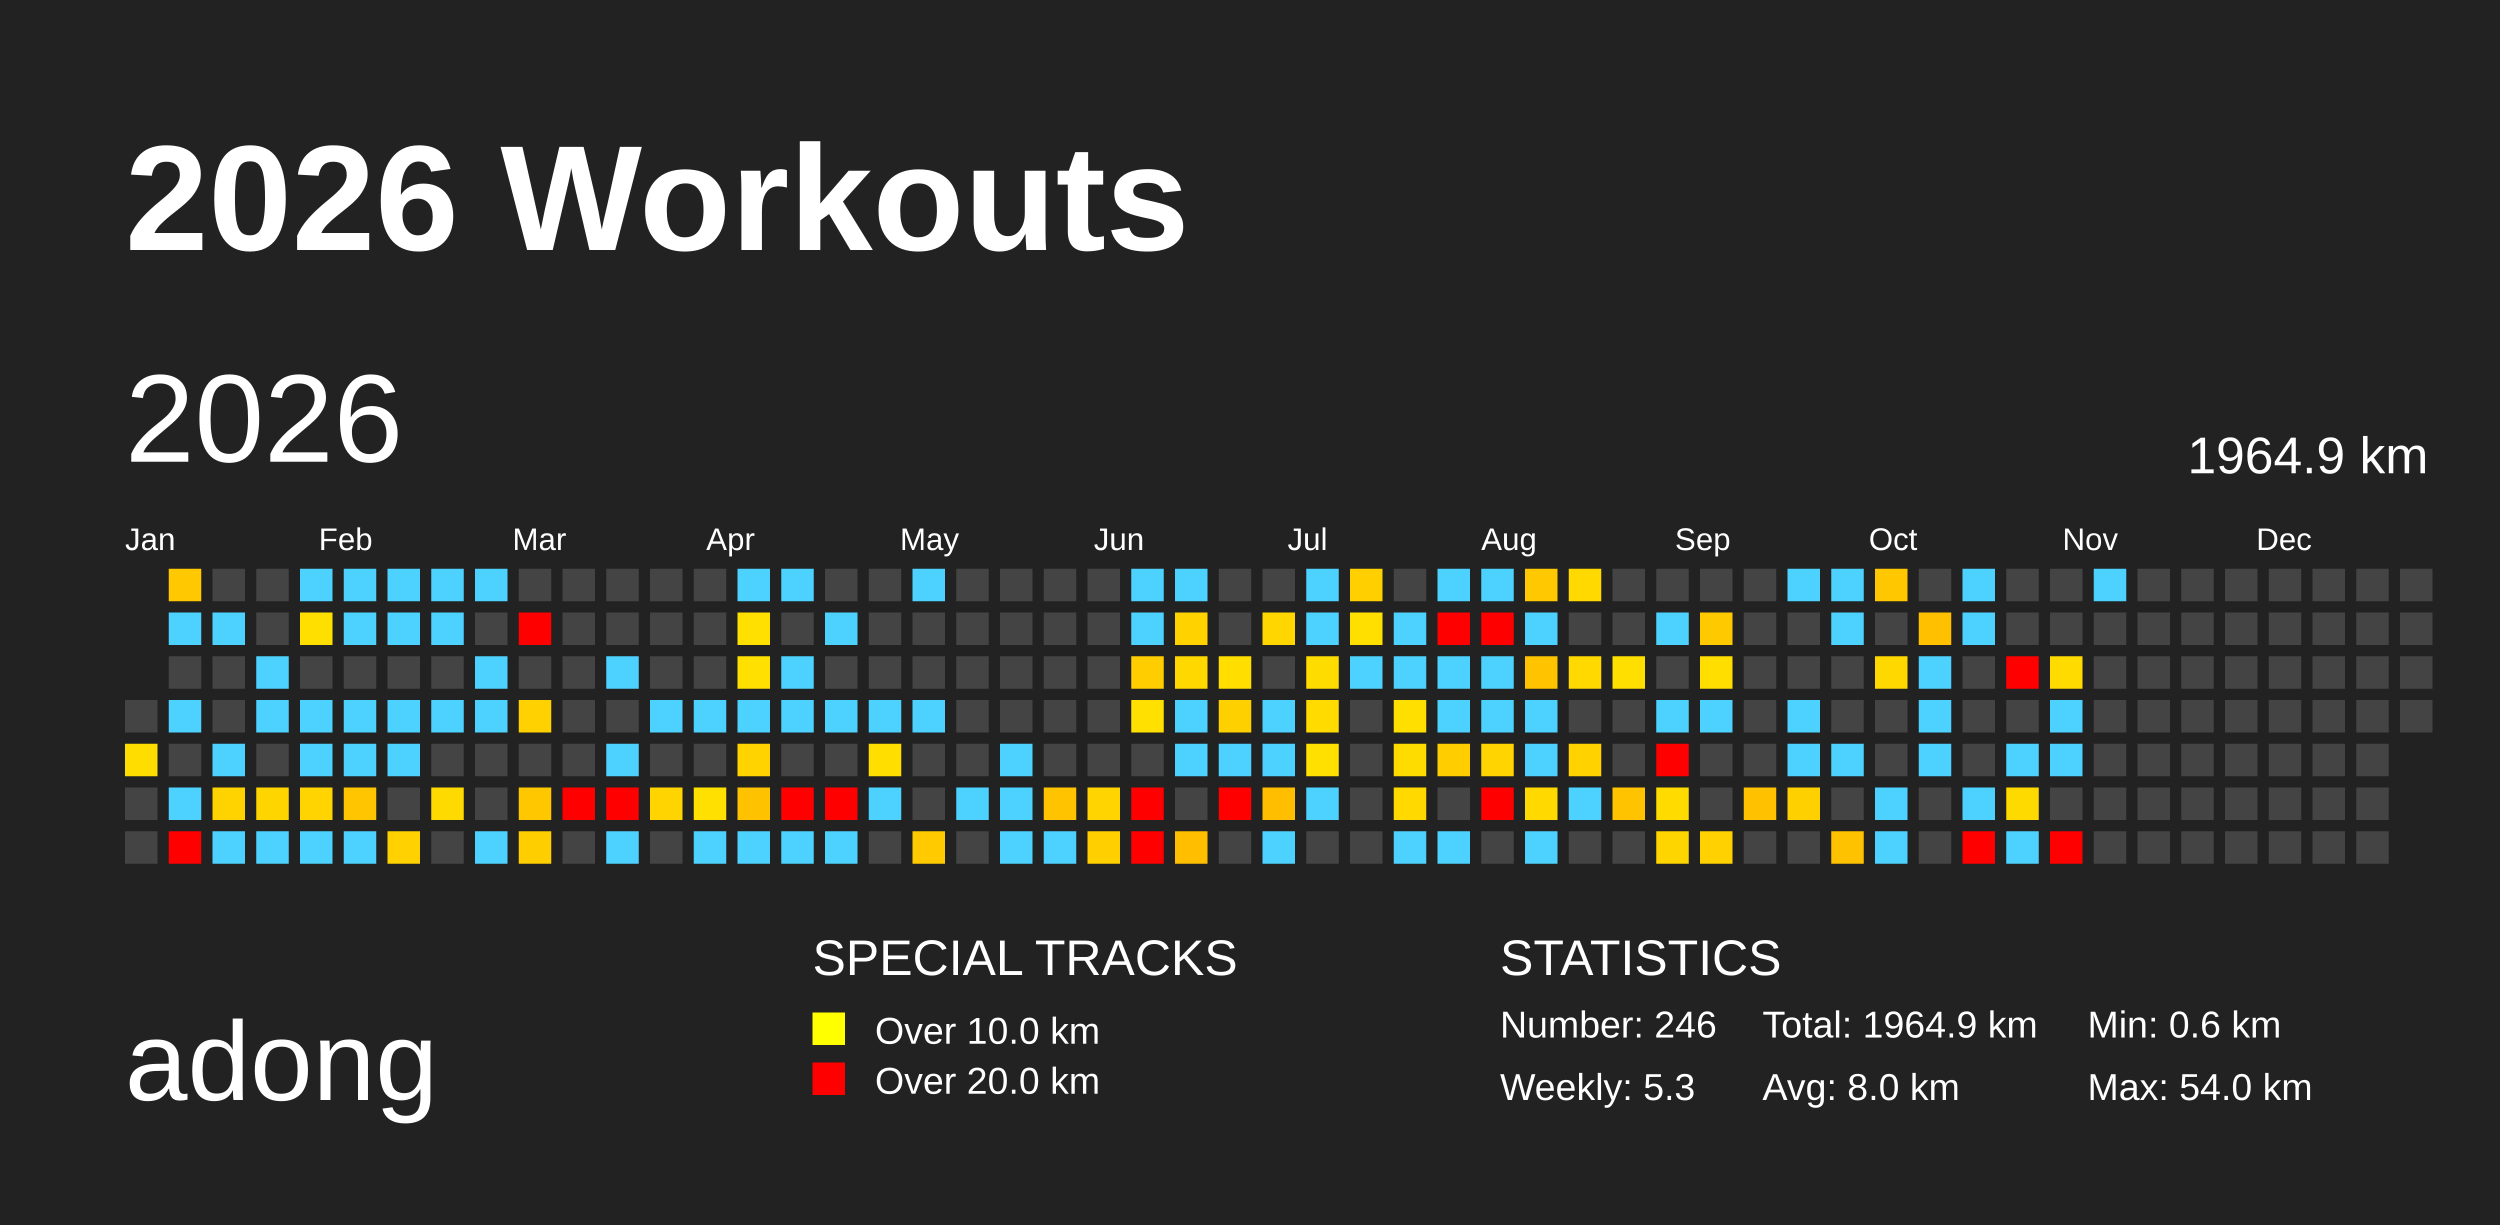
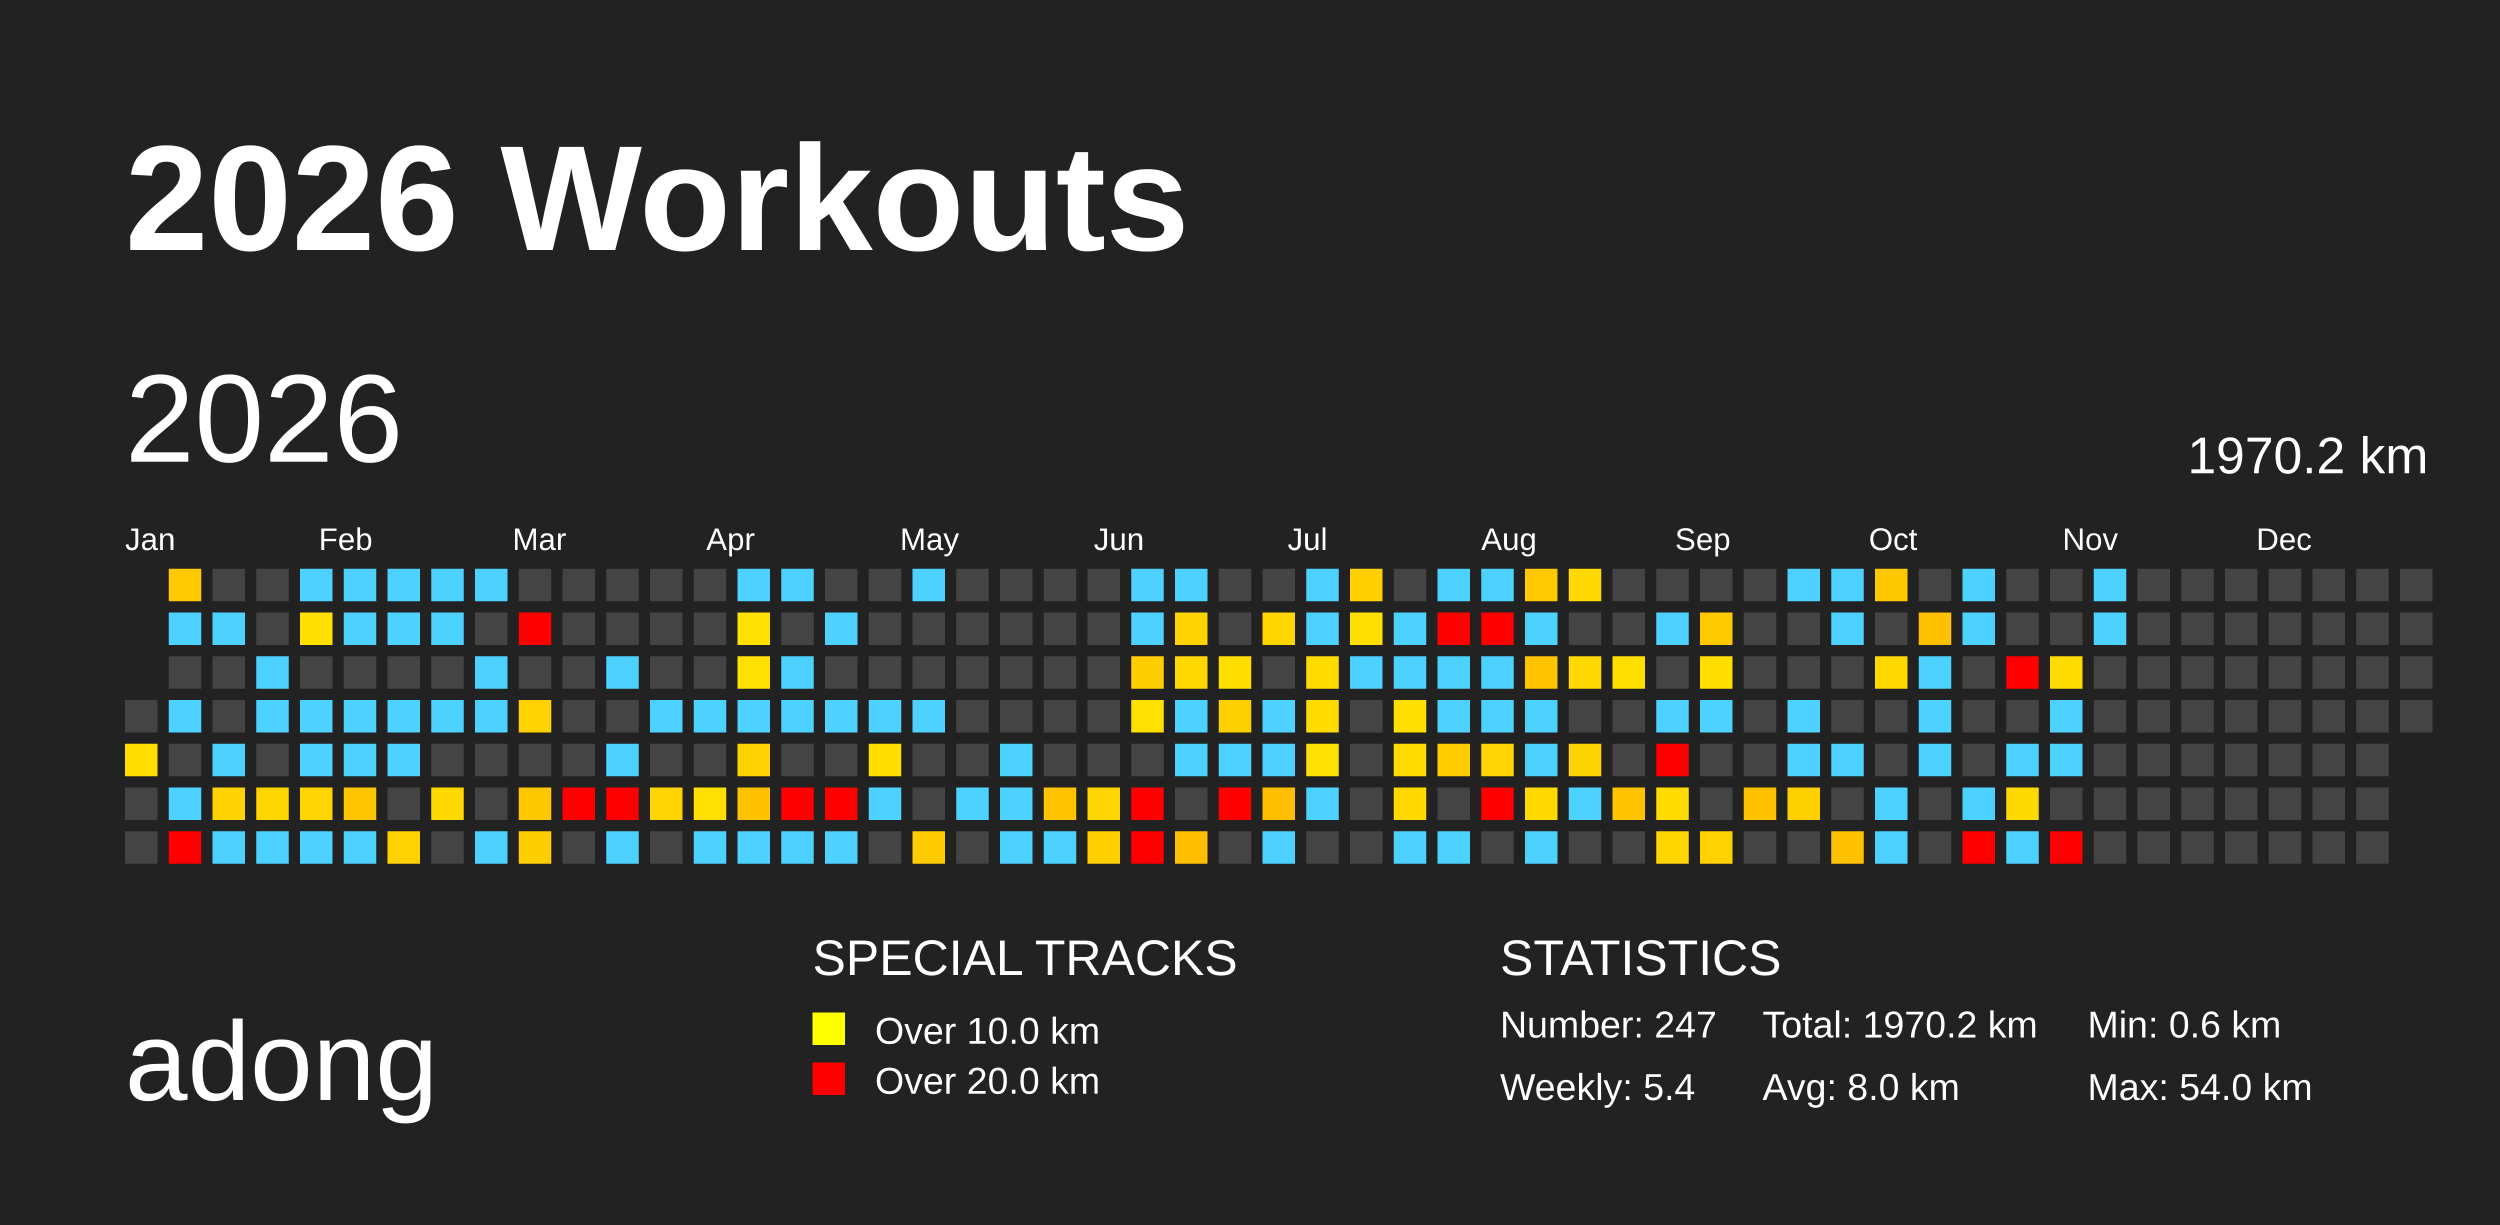
<svg xmlns="http://www.w3.org/2000/svg" baseProfile="full" height="98mm" version="1.1" viewBox="0,0,200,98" width="200mm">
  <defs>
    <pattern height="2" id="indoor-stripe" patternUnits="userSpaceOnUse" width="2">
      <line stroke="white" stroke-opacity="0.45" stroke-width="0.5" x1="0" x2="2" y1="2" y2="0" />
    </pattern>
  </defs>
  <rect fill="#222222" height="98" width="200" x="0" y="0" />
  <text fill="#FFFFFF" style="font-size:12px; font-family:Arial; font-weight:bold;" x="10" y="20">2026 Workouts</text>
  <text fill="#FFFFFF" style="font-size:9px; font-family:Arial" x="10" y="88">adong</text>
  <text fill="#FFFFFF" style="font-size:4px; font-family:Arial" x="65" y="78">SPECIAL TRACKS</text>
  <rect fill="yellow" height="2.6" width="2.6" x="65" y="81" />
  <text fill="#FFFFFF" style="font-size:3px; font-family:Arial" x="70" y="83.5">Over 10.0 km</text>
  <rect fill="red" height="2.6" width="2.6" x="65" y="85" />
  <text fill="#FFFFFF" style="font-size:3px; font-family:Arial" x="70" y="87.5">Over 20.0 km</text>
  <text fill="#FFFFFF" style="font-size:4px; font-family:Arial" x="120" y="78">STATISTICS</text>
-   <text fill="#FFFFFF" style="font-size:3px; font-family:Arial" x="120" y="83">Number: 246</text>
-   <text fill="#FFFFFF" style="font-size:3px; font-family:Arial" x="120" y="88">Weekly: 5.3</text>
-   <text fill="#FFFFFF" style="font-size:3px; font-family:Arial" x="141" y="83">Total: 1964.9 km</text>
+   <text fill="#FFFFFF" style="font-size:3px; font-family:Arial" x="120" y="83">Number: 247</text>
+   <text fill="#FFFFFF" style="font-size:3px; font-family:Arial" x="120" y="88">Weekly: 5.4</text>
+   <text fill="#FFFFFF" style="font-size:3px; font-family:Arial" x="141" y="83">Total: 1970.2 km</text>
  <text fill="#FFFFFF" style="font-size:3px; font-family:Arial" x="141" y="88">Avg: 8.0 km</text>
  <text fill="#FFFFFF" style="font-size:3px; font-family:Arial" x="167" y="83">Min: 0.6 km</text>
  <text fill="#FFFFFF" style="font-size:3px; font-family:Arial" x="167" y="88">Max: 54.0 km</text>
  <text dominant-baseline="hanging" fill="#FFFFFF" style="font-size:10.0px; font-family:Arial;" x="10" y="30">2026</text>
-   <text dominant-baseline="hanging" fill="#FFFFFF" style="font-size:4.125px; font-family:Arial;" x="175" y="35">1964.9 km</text>
+   <text dominant-baseline="hanging" fill="#FFFFFF" style="font-size:4.125px; font-family:Arial;" x="175" y="35">1970.2 km</text>
  <text fill="#FFFFFF" style="font-size:2.5px; font-family:Arial" x="10.0" y="44">Jan</text>
  <text fill="#FFFFFF" style="font-size:2.5px; font-family:Arial" x="25.5" y="44">Feb</text>
  <text fill="#FFFFFF" style="font-size:2.5px; font-family:Arial" x="41.0" y="44">Mar</text>
  <text fill="#FFFFFF" style="font-size:2.5px; font-family:Arial" x="56.5" y="44">Apr</text>
  <text fill="#FFFFFF" style="font-size:2.5px; font-family:Arial" x="72.0" y="44">May</text>
  <text fill="#FFFFFF" style="font-size:2.5px; font-family:Arial" x="87.5" y="44">Jun</text>
  <text fill="#FFFFFF" style="font-size:2.5px; font-family:Arial" x="103.0" y="44">Jul</text>
  <text fill="#FFFFFF" style="font-size:2.5px; font-family:Arial" x="118.5" y="44">Aug</text>
  <text fill="#FFFFFF" style="font-size:2.5px; font-family:Arial" x="134.0" y="44">Sep</text>
  <text fill="#FFFFFF" style="font-size:2.5px; font-family:Arial" x="149.5" y="44">Oct</text>
  <text fill="#FFFFFF" style="font-size:2.5px; font-family:Arial" x="165.0" y="44">Nov</text>
  <text fill="#FFFFFF" style="font-size:2.5px; font-family:Arial" x="180.5" y="44">Dec</text>
  <rect fill="#444444" height="2.6" width="2.6" x="10.0" y="56.0" />
  <rect fill="#ffdd00" height="2.6" width="2.6" x="10.0" y="59.5" />
  <rect fill="#444444" height="2.6" width="2.6" x="10.0" y="63.0" />
  <rect fill="#444444" height="2.6" width="2.6" x="10.0" y="66.5" />
  <rect fill="#ffc800" height="2.6" width="2.6" x="13.5" y="45.5" />
  <rect fill="#4dd2ff" height="2.6" width="2.6" x="13.5" y="49.0" />
  <rect fill="#444444" height="2.6" width="2.6" x="13.5" y="52.5" />
  <rect fill="#4dd2ff" height="2.6" width="2.6" x="13.5" y="56.0" />
  <rect fill="#444444" height="2.6" width="2.6" x="13.5" y="59.5" />
  <rect fill="#4dd2ff" height="2.6" width="2.6" x="13.5" y="63.0" />
  <rect fill="red" height="2.6" width="2.6" x="13.5" y="66.5" />
  <rect fill="#444444" height="2.6" width="2.6" x="17.0" y="45.5" />
  <rect fill="#4dd2ff" height="2.6" width="2.6" x="17.0" y="49.0" />
  <rect fill="#444444" height="2.6" width="2.6" x="17.0" y="52.5" />
  <rect fill="#444444" height="2.6" width="2.6" x="17.0" y="56.0" />
  <rect fill="#4dd2ff" height="2.6" width="2.6" x="17.0" y="59.5" />
  <rect fill="#ffd300" height="2.6" width="2.6" x="17.0" y="63.0" />
  <rect fill="#4dd2ff" height="2.6" width="2.6" x="17.0" y="66.5" />
  <rect fill="#444444" height="2.6" width="2.6" x="20.5" y="45.5" />
  <rect fill="#444444" height="2.6" width="2.6" x="20.5" y="49.0" />
  <rect fill="#4dd2ff" height="2.6" width="2.6" x="20.5" y="52.5" />
  <rect fill="#4dd2ff" height="2.6" width="2.6" x="20.5" y="56.0" />
  <rect fill="#444444" height="2.6" width="2.6" x="20.5" y="59.5" />
  <rect fill="#ffd500" height="2.6" width="2.6" x="20.5" y="63.0" />
  <rect fill="#4dd2ff" height="2.6" width="2.6" x="20.5" y="66.5" />
  <rect fill="#4dd2ff" height="2.6" width="2.6" x="24.0" y="45.5" />
  <rect fill="#ffdf00" height="2.6" width="2.6" x="24.0" y="49.0" />
  <rect fill="#444444" height="2.6" width="2.6" x="24.0" y="52.5" />
  <rect fill="#4dd2ff" height="2.6" width="2.6" x="24.0" y="56.0" />
  <rect fill="#4dd2ff" height="2.6" width="2.6" x="24.0" y="59.5" />
  <rect fill="#ffd400" height="2.6" width="2.6" x="24.0" y="63.0" />
  <rect fill="#4dd2ff" height="2.6" width="2.6" x="24.0" y="66.5" />
  <rect fill="#4dd2ff" height="2.6" width="2.6" x="27.5" y="45.5" />
  <rect fill="#4dd2ff" height="2.6" width="2.6" x="27.5" y="49.0" />
  <rect fill="#444444" height="2.6" width="2.6" x="27.5" y="52.5" />
  <rect fill="#4dd2ff" height="2.6" width="2.6" x="27.5" y="56.0" />
  <rect fill="#4dd2ff" height="2.6" width="2.6" x="27.5" y="59.5" />
  <rect fill="#ffc500" height="2.6" width="2.6" x="27.5" y="63.0" />
  <rect fill="#4dd2ff" height="2.6" width="2.6" x="27.5" y="66.5" />
  <rect fill="#4dd2ff" height="2.6" width="2.6" x="31.0" y="45.5" />
  <rect fill="#4dd2ff" height="2.6" width="2.6" x="31.0" y="49.0" />
  <rect fill="#444444" height="2.6" width="2.6" x="31.0" y="52.5" />
  <rect fill="#4dd2ff" height="2.6" width="2.6" x="31.0" y="56.0" />
  <rect fill="#4dd2ff" height="2.6" width="2.6" x="31.0" y="59.5" />
  <rect fill="#444444" height="2.6" width="2.6" x="31.0" y="63.0" />
  <rect fill="#ffd100" height="2.6" width="2.6" x="31.0" y="66.5" />
  <rect fill="#4dd2ff" height="2.6" width="2.6" x="34.5" y="45.5" />
  <rect fill="#4dd2ff" height="2.6" width="2.6" x="34.5" y="49.0" />
  <rect fill="#444444" height="2.6" width="2.6" x="34.5" y="52.5" />
  <rect fill="#4dd2ff" height="2.6" width="2.6" x="34.5" y="56.0" />
  <rect fill="#444444" height="2.6" width="2.6" x="34.5" y="59.5" />
  <rect fill="#ffda00" height="2.6" width="2.6" x="34.5" y="63.0" />
  <rect fill="#444444" height="2.6" width="2.6" x="34.5" y="66.5" />
  <rect fill="#4dd2ff" height="2.6" width="2.6" x="38.0" y="45.5" />
  <rect fill="#444444" height="2.6" width="2.6" x="38.0" y="49.0" />
  <rect fill="#4dd2ff" height="2.6" width="2.6" x="38.0" y="52.5" />
  <rect fill="#4dd2ff" height="2.6" width="2.6" x="38.0" y="56.0" />
  <rect fill="#444444" height="2.6" width="2.6" x="38.0" y="59.5" />
  <rect fill="#444444" height="2.6" width="2.6" x="38.0" y="63.0" />
  <rect fill="#4dd2ff" height="2.6" width="2.6" x="38.0" y="66.5" />
  <rect fill="#444444" height="2.6" width="2.6" x="41.5" y="45.5" />
  <rect fill="red" height="2.6" width="2.6" x="41.5" y="49.0" />
  <rect fill="#444444" height="2.6" width="2.6" x="41.5" y="52.5" />
  <rect fill="#ffd100" height="2.6" width="2.6" x="41.5" y="56.0" />
  <rect fill="#444444" height="2.6" width="2.6" x="41.5" y="59.5" />
  <rect fill="#ffc700" height="2.6" width="2.6" x="41.5" y="63.0" />
  <rect fill="#ffce00" height="2.6" width="2.6" x="41.5" y="66.5" />
  <rect fill="#444444" height="2.6" width="2.6" x="45.0" y="45.5" />
  <rect fill="#444444" height="2.6" width="2.6" x="45.0" y="49.0" />
  <rect fill="#444444" height="2.6" width="2.6" x="45.0" y="52.5" />
  <rect fill="#444444" height="2.6" width="2.6" x="45.0" y="56.0" />
  <rect fill="#444444" height="2.6" width="2.6" x="45.0" y="59.5" />
  <rect fill="red" height="2.6" width="2.6" x="45.0" y="63.0" />
  <rect fill="#444444" height="2.6" width="2.6" x="45.0" y="66.5" />
  <rect fill="#444444" height="2.6" width="2.6" x="48.5" y="45.5" />
  <rect fill="#444444" height="2.6" width="2.6" x="48.5" y="49.0" />
  <rect fill="#4dd2ff" height="2.6" width="2.6" x="48.5" y="52.5" />
  <rect fill="#444444" height="2.6" width="2.6" x="48.5" y="56.0" />
  <rect fill="#4dd2ff" height="2.6" width="2.6" x="48.5" y="59.5" />
  <rect fill="red" height="2.6" width="2.6" x="48.5" y="63.0" />
  <rect fill="#4dd2ff" height="2.6" width="2.6" x="48.5" y="66.5" />
  <rect fill="#444444" height="2.6" width="2.6" x="52.0" y="45.5" />
  <rect fill="#444444" height="2.6" width="2.6" x="52.0" y="49.0" />
  <rect fill="#444444" height="2.6" width="2.6" x="52.0" y="52.5" />
  <rect fill="#4dd2ff" height="2.6" width="2.6" x="52.0" y="56.0" />
  <rect fill="#444444" height="2.6" width="2.6" x="52.0" y="59.5" />
  <rect fill="#ffd400" height="2.6" width="2.6" x="52.0" y="63.0" />
  <rect fill="#444444" height="2.6" width="2.6" x="52.0" y="66.5" />
  <rect fill="#444444" height="2.6" width="2.6" x="55.5" y="45.5" />
  <rect fill="#444444" height="2.6" width="2.6" x="55.5" y="49.0" />
  <rect fill="#444444" height="2.6" width="2.6" x="55.5" y="52.5" />
  <rect fill="#4dd2ff" height="2.6" width="2.6" x="55.5" y="56.0" />
  <rect fill="#444444" height="2.6" width="2.6" x="55.5" y="59.5" />
  <rect fill="#ffe000" height="2.6" width="2.6" x="55.5" y="63.0" />
  <rect fill="#4dd2ff" height="2.6" width="2.6" x="55.5" y="66.5" />
  <rect fill="#4dd2ff" height="2.6" width="2.6" x="59.0" y="45.5" />
  <rect fill="#ffe000" height="2.6" width="2.6" x="59.0" y="49.0" />
  <rect fill="#ffe000" height="2.6" width="2.6" x="59.0" y="52.5" />
  <rect fill="#4dd2ff" height="2.6" width="2.6" x="59.0" y="56.0" />
  <rect fill="#ffd300" height="2.6" width="2.6" x="59.0" y="59.5" />
  <rect fill="#ffc200" height="2.6" width="2.6" x="59.0" y="63.0" />
  <rect fill="#4dd2ff" height="2.6" width="2.6" x="59.0" y="66.5" />
  <rect fill="#4dd2ff" height="2.6" width="2.6" x="62.5" y="45.5" />
  <rect fill="#444444" height="2.6" width="2.6" x="62.5" y="49.0" />
  <rect fill="#4dd2ff" height="2.6" width="2.6" x="62.5" y="52.5" />
  <rect fill="#4dd2ff" height="2.6" width="2.6" x="62.5" y="56.0" />
  <rect fill="#444444" height="2.6" width="2.6" x="62.5" y="59.5" />
  <rect fill="red" height="2.6" width="2.6" x="62.5" y="63.0" />
  <rect fill="#4dd2ff" height="2.6" width="2.6" x="62.5" y="66.5" />
  <rect fill="#444444" height="2.6" width="2.6" x="66.0" y="45.5" />
  <rect fill="#4dd2ff" height="2.6" width="2.6" x="66.0" y="49.0" />
  <rect fill="#444444" height="2.6" width="2.6" x="66.0" y="52.5" />
  <rect fill="#4dd2ff" height="2.6" width="2.6" x="66.0" y="56.0" />
  <rect fill="#444444" height="2.6" width="2.6" x="66.0" y="59.5" />
  <rect fill="red" height="2.6" width="2.6" x="66.0" y="63.0" />
  <rect fill="#4dd2ff" height="2.6" width="2.6" x="66.0" y="66.5" />
  <rect fill="#444444" height="2.6" width="2.6" x="69.5" y="45.5" />
  <rect fill="#444444" height="2.6" width="2.6" x="69.5" y="49.0" />
  <rect fill="#444444" height="2.6" width="2.6" x="69.5" y="52.5" />
  <rect fill="#4dd2ff" height="2.6" width="2.6" x="69.5" y="56.0" />
  <rect fill="#ffde00" height="2.6" width="2.6" x="69.5" y="59.5" />
  <rect fill="#4dd2ff" height="2.6" width="2.6" x="69.5" y="63.0" />
  <rect fill="#444444" height="2.6" width="2.6" x="69.5" y="66.5" />
  <rect fill="#4dd2ff" height="2.6" width="2.6" x="73.0" y="45.5" />
  <rect fill="#444444" height="2.6" width="2.6" x="73.0" y="49.0" />
  <rect fill="#444444" height="2.6" width="2.6" x="73.0" y="52.5" />
  <rect fill="#4dd2ff" height="2.6" width="2.6" x="73.0" y="56.0" />
  <rect fill="#444444" height="2.6" width="2.6" x="73.0" y="59.5" />
  <rect fill="#444444" height="2.6" width="2.6" x="73.0" y="63.0" />
  <rect fill="#ffcb00" height="2.6" width="2.6" x="73.0" y="66.5" />
  <rect fill="#444444" height="2.6" width="2.6" x="76.5" y="45.5" />
  <rect fill="#444444" height="2.6" width="2.6" x="76.5" y="49.0" />
  <rect fill="#444444" height="2.6" width="2.6" x="76.5" y="52.5" />
  <rect fill="#444444" height="2.6" width="2.6" x="76.5" y="56.0" />
  <rect fill="#444444" height="2.6" width="2.6" x="76.5" y="59.5" />
  <rect fill="#4dd2ff" height="2.6" width="2.6" x="76.5" y="63.0" />
  <rect fill="#444444" height="2.6" width="2.6" x="76.5" y="66.5" />
  <rect fill="#444444" height="2.6" width="2.6" x="80.0" y="45.5" />
  <rect fill="#444444" height="2.6" width="2.6" x="80.0" y="49.0" />
  <rect fill="#444444" height="2.6" width="2.6" x="80.0" y="52.5" />
  <rect fill="#444444" height="2.6" width="2.6" x="80.0" y="56.0" />
  <rect fill="#4dd2ff" height="2.6" width="2.6" x="80.0" y="59.5" />
  <rect fill="#4dd2ff" height="2.6" width="2.6" x="80.0" y="63.0" />
  <rect fill="#4dd2ff" height="2.6" width="2.6" x="80.0" y="66.5" />
  <rect fill="#444444" height="2.6" width="2.6" x="83.5" y="45.5" />
  <rect fill="#444444" height="2.6" width="2.6" x="83.5" y="49.0" />
  <rect fill="#444444" height="2.6" width="2.6" x="83.5" y="52.5" />
  <rect fill="#444444" height="2.6" width="2.6" x="83.5" y="56.0" />
  <rect fill="#444444" height="2.6" width="2.6" x="83.5" y="59.5" />
  <rect fill="#ffc300" height="2.6" width="2.6" x="83.5" y="63.0" />
  <rect fill="#4dd2ff" height="2.6" width="2.6" x="83.5" y="66.5" />
  <rect fill="#444444" height="2.6" width="2.6" x="87.0" y="45.5" />
  <rect fill="#444444" height="2.6" width="2.6" x="87.0" y="49.0" />
  <rect fill="#444444" height="2.6" width="2.6" x="87.0" y="52.5" />
  <rect fill="#444444" height="2.6" width="2.6" x="87.0" y="56.0" />
  <rect fill="#444444" height="2.6" width="2.6" x="87.0" y="59.5" />
  <rect fill="#ffd400" height="2.6" width="2.6" x="87.0" y="63.0" />
  <rect fill="#ffcf00" height="2.6" width="2.6" x="87.0" y="66.5" />
  <rect fill="#4dd2ff" height="2.6" width="2.6" x="90.5" y="45.5" />
  <rect fill="#4dd2ff" height="2.6" width="2.6" x="90.5" y="49.0" />
  <rect fill="#ffcd00" height="2.6" width="2.6" x="90.5" y="52.5" />
  <rect fill="#ffe000" height="2.6" width="2.6" x="90.5" y="56.0" />
  <rect fill="#444444" height="2.6" width="2.6" x="90.5" y="59.5" />
  <rect fill="red" height="2.6" width="2.6" x="90.5" y="63.0" />
  <rect fill="red" height="2.6" width="2.6" x="90.5" y="66.5" />
  <rect fill="#4dd2ff" height="2.6" width="2.6" x="94.0" y="45.5" />
  <rect fill="#ffd200" height="2.6" width="2.6" x="94.0" y="49.0" />
  <rect fill="#ffd800" height="2.6" width="2.6" x="94.0" y="52.5" />
  <rect fill="#4dd2ff" height="2.6" width="2.6" x="94.0" y="56.0" />
  <rect fill="#4dd2ff" height="2.6" width="2.6" x="94.0" y="59.5" />
  <rect fill="#444444" height="2.6" width="2.6" x="94.0" y="63.0" />
  <rect fill="#ffbf00" height="2.6" width="2.6" x="94.0" y="66.5" />
  <rect fill="#444444" height="2.6" width="2.6" x="97.5" y="45.5" />
  <rect fill="#444444" height="2.6" width="2.6" x="97.5" y="49.0" />
  <rect fill="#ffde00" height="2.6" width="2.6" x="97.5" y="52.5" />
  <rect fill="#ffd000" height="2.6" width="2.6" x="97.5" y="56.0" />
  <rect fill="#4dd2ff" height="2.6" width="2.6" x="97.5" y="59.5" />
  <rect fill="red" height="2.6" width="2.6" x="97.5" y="63.0" />
  <rect fill="#444444" height="2.6" width="2.6" x="97.5" y="66.5" />
  <rect fill="#444444" height="2.6" width="2.6" x="101.0" y="45.5" />
  <rect fill="#ffd600" height="2.6" width="2.6" x="101.0" y="49.0" />
  <rect fill="#444444" height="2.6" width="2.6" x="101.0" y="52.5" />
  <rect fill="#4dd2ff" height="2.6" width="2.6" x="101.0" y="56.0" />
  <rect fill="#4dd2ff" height="2.6" width="2.6" x="101.0" y="59.5" />
  <rect fill="#ffbf00" height="2.6" width="2.6" x="101.0" y="63.0" />
  <rect fill="#4dd2ff" height="2.6" width="2.6" x="101.0" y="66.5" />
  <rect fill="#4dd2ff" height="2.6" width="2.6" x="104.5" y="45.5" />
  <rect fill="#4dd2ff" height="2.6" width="2.6" x="104.5" y="49.0" />
  <rect fill="#ffdc00" height="2.6" width="2.6" x="104.5" y="52.5" />
  <rect fill="#ffdb00" height="2.6" width="2.6" x="104.5" y="56.0" />
  <rect fill="#ffe000" height="2.6" width="2.6" x="104.5" y="59.5" />
  <rect fill="#4dd2ff" height="2.6" width="2.6" x="104.5" y="63.0" />
  <rect fill="#444444" height="2.6" width="2.6" x="104.5" y="66.5" />
  <rect fill="#ffcf00" height="2.6" width="2.6" x="108.0" y="45.5" />
  <rect fill="#ffdf00" height="2.6" width="2.6" x="108.0" y="49.0" />
  <rect fill="#4dd2ff" height="2.6" width="2.6" x="108.0" y="52.5" />
  <rect fill="#444444" height="2.6" width="2.6" x="108.0" y="56.0" />
  <rect fill="#444444" height="2.6" width="2.6" x="108.0" y="59.5" />
  <rect fill="#444444" height="2.6" width="2.6" x="108.0" y="63.0" />
  <rect fill="#444444" height="2.6" width="2.6" x="108.0" y="66.5" />
  <rect fill="#444444" height="2.6" width="2.6" x="111.5" y="45.5" />
  <rect fill="#4dd2ff" height="2.6" width="2.6" x="111.5" y="49.0" />
  <rect fill="#4dd2ff" height="2.6" width="2.6" x="111.5" y="52.5" />
  <rect fill="#ffdf00" height="2.6" width="2.6" x="111.5" y="56.0" />
  <rect fill="#ffdc00" height="2.6" width="2.6" x="111.5" y="59.5" />
  <rect fill="#ffd900" height="2.6" width="2.6" x="111.5" y="63.0" />
  <rect fill="#4dd2ff" height="2.6" width="2.6" x="111.5" y="66.5" />
  <rect fill="#4dd2ff" height="2.6" width="2.6" x="115.0" y="45.5" />
  <rect fill="red" height="2.6" width="2.6" x="115.0" y="49.0" />
  <rect fill="#4dd2ff" height="2.6" width="2.6" x="115.0" y="52.5" />
  <rect fill="#4dd2ff" height="2.6" width="2.6" x="115.0" y="56.0" />
  <rect fill="#ffcd00" height="2.6" width="2.6" x="115.0" y="59.5" />
  <rect fill="#444444" height="2.6" width="2.6" x="115.0" y="63.0" />
  <rect fill="#4dd2ff" height="2.6" width="2.6" x="115.0" y="66.5" />
  <rect fill="#4dd2ff" height="2.6" width="2.6" x="118.5" y="45.5" />
  <rect fill="red" height="2.6" width="2.6" x="118.5" y="49.0" />
  <rect fill="#4dd2ff" height="2.6" width="2.6" x="118.5" y="52.5" />
  <rect fill="#4dd2ff" height="2.6" width="2.6" x="118.5" y="56.0" />
  <rect fill="#ffd400" height="2.6" width="2.6" x="118.5" y="59.5" />
  <rect fill="red" height="2.6" width="2.6" x="118.5" y="63.0" />
  <rect fill="#444444" height="2.6" width="2.6" x="118.5" y="66.5" />
  <rect fill="#ffc800" height="2.6" width="2.6" x="122.0" y="45.5" />
  <rect fill="#4dd2ff" height="2.6" width="2.6" x="122.0" y="49.0" />
  <rect fill="#ffc300" height="2.6" width="2.6" x="122.0" y="52.5" />
  <rect fill="#4dd2ff" height="2.6" width="2.6" x="122.0" y="56.0" />
  <rect fill="#4dd2ff" height="2.6" width="2.6" x="122.0" y="59.5" />
  <rect fill="#ffd900" height="2.6" width="2.6" x="122.0" y="63.0" />
  <rect fill="#4dd2ff" height="2.6" width="2.6" x="122.0" y="66.5" />
  <rect fill="#ffd900" height="2.6" width="2.6" x="125.5" y="45.5" />
  <rect fill="#444444" height="2.6" width="2.6" x="125.5" y="49.0" />
  <rect fill="#ffd900" height="2.6" width="2.6" x="125.5" y="52.5" />
  <rect fill="#444444" height="2.6" width="2.6" x="125.5" y="56.0" />
  <rect fill="#ffd200" height="2.6" width="2.6" x="125.5" y="59.5" />
  <rect fill="#4dd2ff" height="2.6" width="2.6" x="125.5" y="63.0" />
  <rect fill="#444444" height="2.6" width="2.6" x="125.5" y="66.5" />
  <rect fill="#444444" height="2.6" width="2.6" x="129.0" y="45.5" />
  <rect fill="#444444" height="2.6" width="2.6" x="129.0" y="49.0" />
  <rect fill="#ffdf00" height="2.6" width="2.6" x="129.0" y="52.5" />
  <rect fill="#444444" height="2.6" width="2.6" x="129.0" y="56.0" />
  <rect fill="#444444" height="2.6" width="2.6" x="129.0" y="59.5" />
  <rect fill="#ffc300" height="2.6" width="2.6" x="129.0" y="63.0" />
  <rect fill="#444444" height="2.6" width="2.6" x="129.0" y="66.5" />
  <rect fill="#444444" height="2.6" width="2.6" x="132.5" y="45.5" />
  <rect fill="#4dd2ff" height="2.6" width="2.6" x="132.5" y="49.0" />
  <rect fill="#444444" height="2.6" width="2.6" x="132.5" y="52.5" />
  <rect fill="#4dd2ff" height="2.6" width="2.6" x="132.5" y="56.0" />
  <rect fill="red" height="2.6" width="2.6" x="132.5" y="59.5" />
  <rect fill="#ffdb00" height="2.6" width="2.6" x="132.5" y="63.0" />
  <rect fill="#ffd500" height="2.6" width="2.6" x="132.5" y="66.5" />
  <rect fill="#444444" height="2.6" width="2.6" x="136.0" y="45.5" />
  <rect fill="#ffc900" height="2.6" width="2.6" x="136.0" y="49.0" />
  <rect fill="#ffde00" height="2.6" width="2.6" x="136.0" y="52.5" />
  <rect fill="#4dd2ff" height="2.6" width="2.6" x="136.0" y="56.0" />
  <rect fill="#444444" height="2.6" width="2.6" x="136.0" y="59.5" />
  <rect fill="#444444" height="2.6" width="2.6" x="136.0" y="63.0" />
  <rect fill="#ffd100" height="2.6" width="2.6" x="136.0" y="66.5" />
  <rect fill="#444444" height="2.6" width="2.6" x="139.5" y="45.5" />
  <rect fill="#444444" height="2.6" width="2.6" x="139.5" y="49.0" />
  <rect fill="#444444" height="2.6" width="2.6" x="139.5" y="52.5" />
  <rect fill="#444444" height="2.6" width="2.6" x="139.5" y="56.0" />
  <rect fill="#444444" height="2.6" width="2.6" x="139.5" y="59.5" />
  <rect fill="#ffc100" height="2.6" width="2.6" x="139.5" y="63.0" />
  <rect fill="#444444" height="2.6" width="2.6" x="139.5" y="66.5" />
  <rect fill="#4dd2ff" height="2.6" width="2.6" x="143.0" y="45.5" />
  <rect fill="#444444" height="2.6" width="2.6" x="143.0" y="49.0" />
  <rect fill="#444444" height="2.6" width="2.6" x="143.0" y="52.5" />
  <rect fill="#4dd2ff" height="2.6" width="2.6" x="143.0" y="56.0" />
  <rect fill="#4dd2ff" height="2.6" width="2.6" x="143.0" y="59.5" />
  <rect fill="#ffd000" height="2.6" width="2.6" x="143.0" y="63.0" />
  <rect fill="#444444" height="2.6" width="2.6" x="143.0" y="66.5" />
  <rect fill="#4dd2ff" height="2.6" width="2.6" x="146.5" y="45.5" />
  <rect fill="#4dd2ff" height="2.6" width="2.6" x="146.5" y="49.0" />
  <rect fill="#444444" height="2.6" width="2.6" x="146.5" y="52.5" />
  <rect fill="#444444" height="2.6" width="2.6" x="146.5" y="56.0" />
  <rect fill="#4dd2ff" height="2.6" width="2.6" x="146.5" y="59.5" />
  <rect fill="#444444" height="2.6" width="2.6" x="146.5" y="63.0" />
  <rect fill="#ffc200" height="2.6" width="2.6" x="146.5" y="66.5" />
  <rect fill="#ffc700" height="2.6" width="2.6" x="150.0" y="45.5" />
  <rect fill="#444444" height="2.6" width="2.6" x="150.0" y="49.0" />
  <rect fill="#ffd800" height="2.6" width="2.6" x="150.0" y="52.5" />
  <rect fill="#444444" height="2.6" width="2.6" x="150.0" y="56.0" />
  <rect fill="#444444" height="2.6" width="2.6" x="150.0" y="59.5" />
  <rect fill="#4dd2ff" height="2.6" width="2.6" x="150.0" y="63.0" />
  <rect fill="#4dd2ff" height="2.6" width="2.6" x="150.0" y="66.5" />
  <rect fill="#444444" height="2.6" width="2.6" x="153.5" y="45.5" />
  <rect fill="#ffc000" height="2.6" width="2.6" x="153.5" y="49.0" />
  <rect fill="#4dd2ff" height="2.6" width="2.6" x="153.5" y="52.5" />
  <rect fill="#4dd2ff" height="2.6" width="2.6" x="153.5" y="56.0" />
  <rect fill="#4dd2ff" height="2.6" width="2.6" x="153.5" y="59.5" />
  <rect fill="#444444" height="2.6" width="2.6" x="153.5" y="63.0" />
  <rect fill="#444444" height="2.6" width="2.6" x="153.5" y="66.5" />
  <rect fill="#4dd2ff" height="2.6" width="2.6" x="157.0" y="45.5" />
  <rect fill="#4dd2ff" height="2.6" width="2.6" x="157.0" y="49.0" />
  <rect fill="#444444" height="2.6" width="2.6" x="157.0" y="52.5" />
  <rect fill="#444444" height="2.6" width="2.6" x="157.0" y="56.0" />
  <rect fill="#444444" height="2.6" width="2.6" x="157.0" y="59.5" />
  <rect fill="#4dd2ff" height="2.6" width="2.6" x="157.0" y="63.0" />
  <rect fill="red" height="2.6" width="2.6" x="157.0" y="66.5" />
  <rect fill="#444444" height="2.6" width="2.6" x="160.5" y="45.5" />
  <rect fill="#444444" height="2.6" width="2.6" x="160.5" y="49.0" />
  <rect fill="red" height="2.6" width="2.6" x="160.5" y="52.5" />
  <rect fill="#444444" height="2.6" width="2.6" x="160.5" y="56.0" />
  <rect fill="#4dd2ff" height="2.6" width="2.6" x="160.5" y="59.5" />
  <rect fill="#ffda00" height="2.6" width="2.6" x="160.5" y="63.0" />
  <rect fill="#4dd2ff" height="2.6" width="2.6" x="160.5" y="66.5" />
  <rect fill="#444444" height="2.6" width="2.6" x="164.0" y="45.5" />
  <rect fill="#444444" height="2.6" width="2.6" x="164.0" y="49.0" />
  <rect fill="#ffdb00" height="2.6" width="2.6" x="164.0" y="52.5" />
  <rect fill="#4dd2ff" height="2.6" width="2.6" x="164.0" y="56.0" />
  <rect fill="#4dd2ff" height="2.6" width="2.6" x="164.0" y="59.5" />
  <rect fill="#444444" height="2.6" width="2.6" x="164.0" y="63.0" />
  <rect fill="red" height="2.6" width="2.6" x="164.0" y="66.5" />
  <rect fill="#4dd2ff" height="2.6" width="2.6" x="167.5" y="45.5" />
-   <rect fill="#444444" height="2.6" width="2.6" x="167.5" y="49.0" />
+   <rect fill="#4dd2ff" height="2.6" width="2.6" x="167.5" y="49.0" />
  <rect fill="#444444" height="2.6" width="2.6" x="167.5" y="52.5" />
  <rect fill="#444444" height="2.6" width="2.6" x="167.5" y="56.0" />
  <rect fill="#444444" height="2.6" width="2.6" x="167.5" y="59.5" />
  <rect fill="#444444" height="2.6" width="2.6" x="167.5" y="63.0" />
  <rect fill="#444444" height="2.6" width="2.6" x="167.5" y="66.5" />
  <rect fill="#444444" height="2.6" width="2.6" x="171.0" y="45.5" />
  <rect fill="#444444" height="2.6" width="2.6" x="171.0" y="49.0" />
  <rect fill="#444444" height="2.6" width="2.6" x="171.0" y="52.5" />
  <rect fill="#444444" height="2.6" width="2.6" x="171.0" y="56.0" />
  <rect fill="#444444" height="2.6" width="2.6" x="171.0" y="59.5" />
  <rect fill="#444444" height="2.6" width="2.6" x="171.0" y="63.0" />
  <rect fill="#444444" height="2.6" width="2.6" x="171.0" y="66.5" />
  <rect fill="#444444" height="2.6" width="2.6" x="174.5" y="45.5" />
  <rect fill="#444444" height="2.6" width="2.6" x="174.5" y="49.0" />
  <rect fill="#444444" height="2.6" width="2.6" x="174.5" y="52.5" />
  <rect fill="#444444" height="2.6" width="2.6" x="174.5" y="56.0" />
  <rect fill="#444444" height="2.6" width="2.6" x="174.5" y="59.5" />
  <rect fill="#444444" height="2.6" width="2.6" x="174.5" y="63.0" />
  <rect fill="#444444" height="2.6" width="2.6" x="174.5" y="66.5" />
  <rect fill="#444444" height="2.6" width="2.6" x="178.0" y="45.5" />
  <rect fill="#444444" height="2.6" width="2.6" x="178.0" y="49.0" />
  <rect fill="#444444" height="2.6" width="2.6" x="178.0" y="52.5" />
  <rect fill="#444444" height="2.6" width="2.6" x="178.0" y="56.0" />
  <rect fill="#444444" height="2.6" width="2.6" x="178.0" y="59.5" />
  <rect fill="#444444" height="2.6" width="2.6" x="178.0" y="63.0" />
  <rect fill="#444444" height="2.6" width="2.6" x="178.0" y="66.5" />
  <rect fill="#444444" height="2.6" width="2.6" x="181.5" y="45.5" />
  <rect fill="#444444" height="2.6" width="2.6" x="181.5" y="49.0" />
  <rect fill="#444444" height="2.6" width="2.6" x="181.5" y="52.5" />
  <rect fill="#444444" height="2.6" width="2.6" x="181.5" y="56.0" />
  <rect fill="#444444" height="2.6" width="2.6" x="181.5" y="59.5" />
  <rect fill="#444444" height="2.6" width="2.6" x="181.5" y="63.0" />
  <rect fill="#444444" height="2.6" width="2.6" x="181.5" y="66.5" />
  <rect fill="#444444" height="2.6" width="2.6" x="185.0" y="45.5" />
  <rect fill="#444444" height="2.6" width="2.6" x="185.0" y="49.0" />
  <rect fill="#444444" height="2.6" width="2.6" x="185.0" y="52.5" />
  <rect fill="#444444" height="2.6" width="2.6" x="185.0" y="56.0" />
  <rect fill="#444444" height="2.6" width="2.6" x="185.0" y="59.5" />
  <rect fill="#444444" height="2.6" width="2.6" x="185.0" y="63.0" />
  <rect fill="#444444" height="2.6" width="2.6" x="185.0" y="66.5" />
  <rect fill="#444444" height="2.6" width="2.6" x="188.5" y="45.5" />
  <rect fill="#444444" height="2.6" width="2.6" x="188.5" y="49.0" />
  <rect fill="#444444" height="2.6" width="2.6" x="188.5" y="52.5" />
  <rect fill="#444444" height="2.6" width="2.6" x="188.5" y="56.0" />
  <rect fill="#444444" height="2.6" width="2.6" x="188.5" y="59.5" />
  <rect fill="#444444" height="2.6" width="2.6" x="188.5" y="63.0" />
  <rect fill="#444444" height="2.6" width="2.6" x="188.5" y="66.5" />
  <rect fill="#444444" height="2.6" width="2.6" x="192.0" y="45.5" />
  <rect fill="#444444" height="2.6" width="2.6" x="192.0" y="49.0" />
  <rect fill="#444444" height="2.6" width="2.6" x="192.0" y="52.5" />
  <rect fill="#444444" height="2.6" width="2.6" x="192.0" y="56.0" />
</svg>
